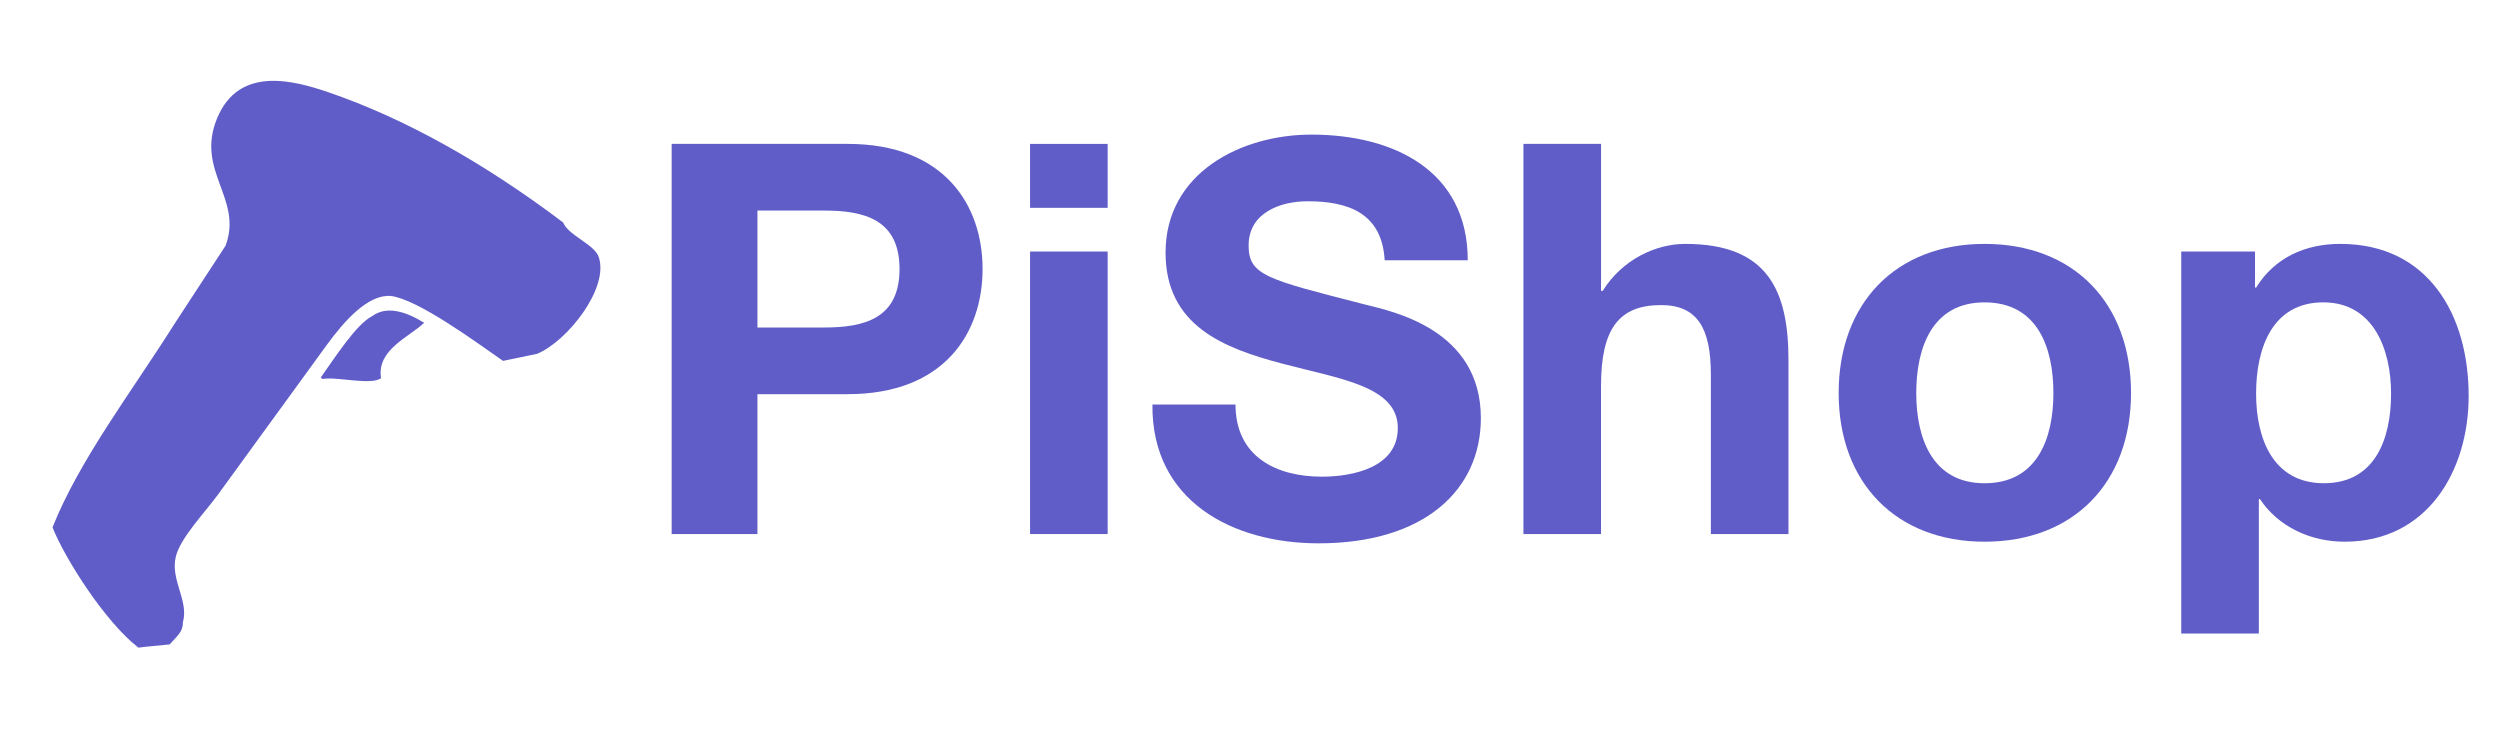
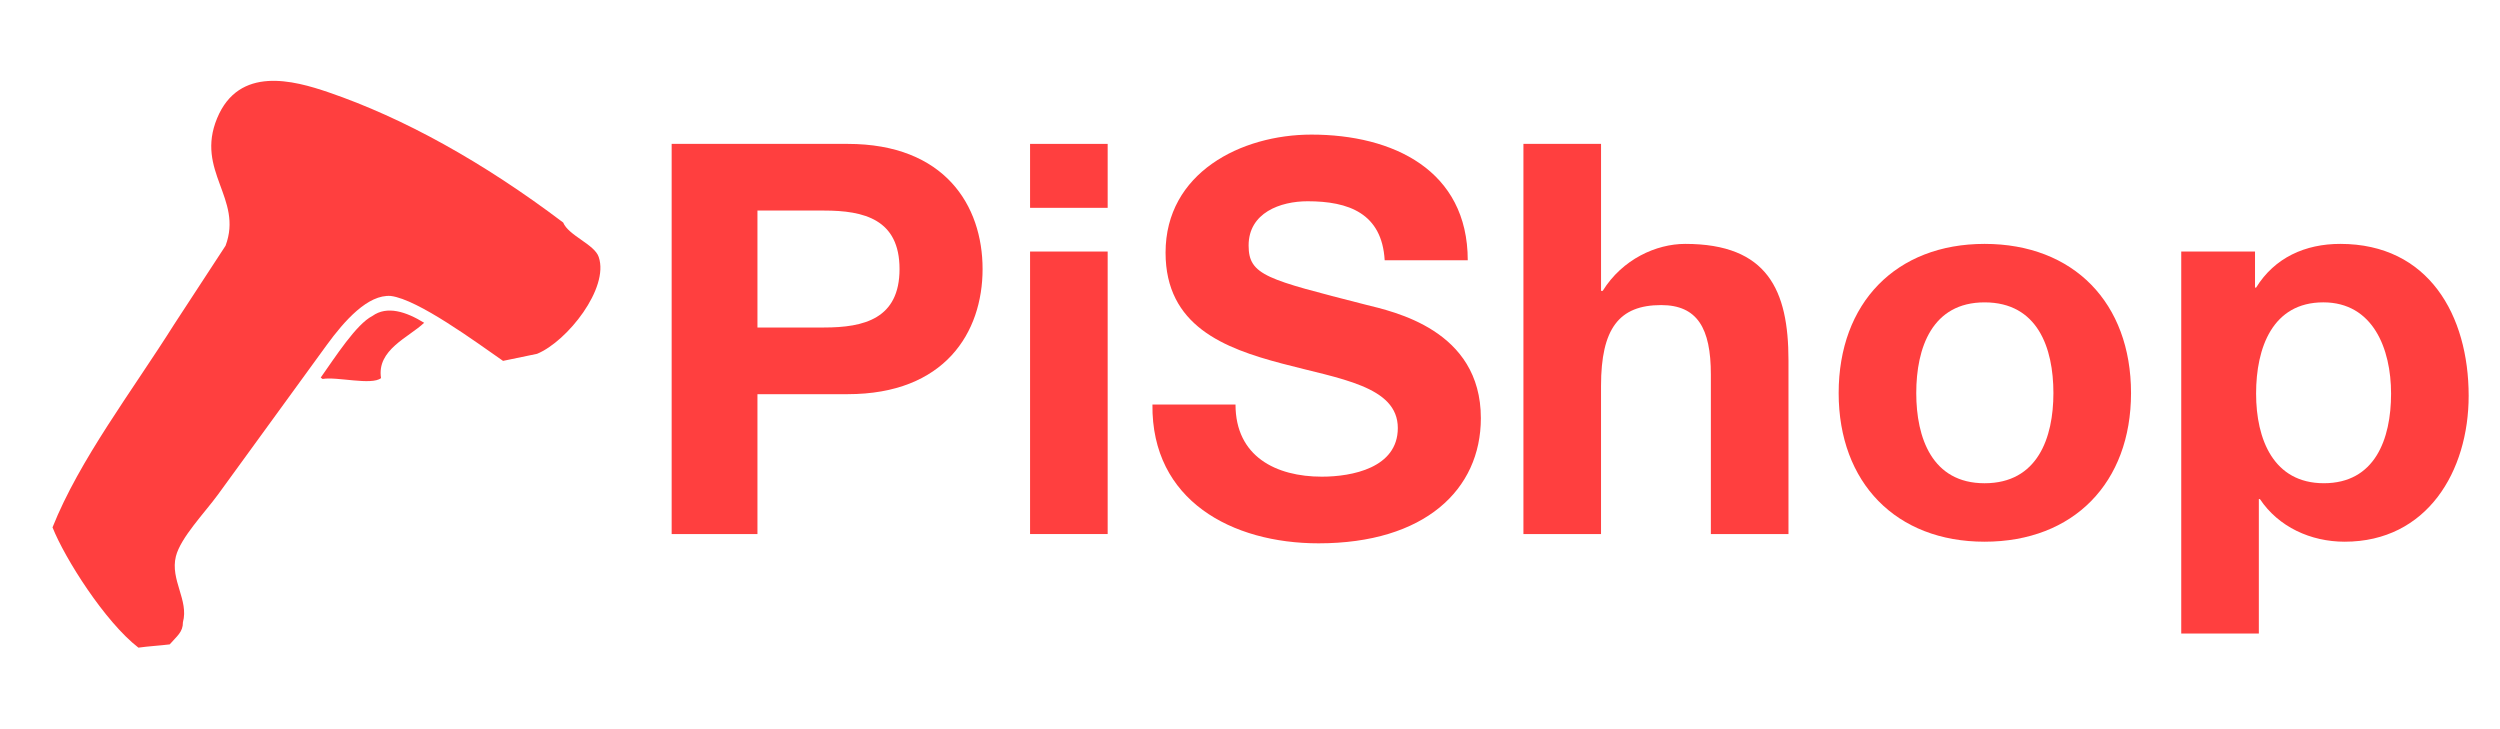
<svg xmlns="http://www.w3.org/2000/svg" version="1.1" id="Layer_2" x="0px" y="0px" width="151px" height="44px" viewBox="0 0 151 44" enable-background="new 0 0 151 44" xml:space="preserve">
  <g>
    <g>
-       <path fill="#605DC8" d="M36.164,15.527c-0.242-0.763-1.828-1.298-2.148-2.086c-4.834-3.655-9.659-6.323-14.177-7.867    c-2.105-0.719-5.404-1.618-6.725,1.567c-1.327,3.199,1.582,4.841,0.509,7.701c-1.031,1.577-2.062,3.155-3.093,4.733    c-2.564,4.068-5.725,8.184-7.358,12.278c0.742,1.869,3.164,5.702,5.189,7.265c0.622-0.088,1.272-0.12,1.889-0.197    c0.436-0.502,0.804-0.74,0.799-1.339c0.364-1.328-0.779-2.563-0.426-3.975c0.284-1.137,1.746-2.641,2.543-3.736    c2.186-3.006,4.373-6.013,6.559-9.019c1.09-1.497,2.506-3.081,3.881-2.976c1.646,0.208,5.144,2.786,6.778,3.921    c0.685-0.142,1.37-0.284,2.055-0.426C34.269,20.614,36.802,17.401,36.164,15.527z M22.495,19.083    c-0.974,0.492-2.248,2.487-3.124,3.724c0.038,0.028,0.076,0.055,0.114,0.083c0.856-0.155,2.956,0.403,3.529-0.052    c-0.268-1.716,1.671-2.454,2.605-3.342C24.529,18.825,23.376,18.45,22.495,19.083z" />
+       <path fill="#FF3F3F" d="M36.164,15.527c-0.242-0.763-1.828-1.298-2.148-2.086c-4.834-3.655-9.659-6.323-14.177-7.867    c-2.105-0.719-5.404-1.618-6.725,1.567c-1.327,3.199,1.582,4.841,0.509,7.701c-1.031,1.577-2.062,3.155-3.093,4.733    c-2.564,4.068-5.725,8.184-7.358,12.278c0.742,1.869,3.164,5.702,5.189,7.265c0.622-0.088,1.272-0.12,1.889-0.197    c0.436-0.502,0.804-0.74,0.799-1.339c0.364-1.328-0.779-2.563-0.426-3.975c0.284-1.137,1.746-2.641,2.543-3.736    c2.186-3.006,4.373-6.013,6.559-9.019c1.09-1.497,2.506-3.081,3.881-2.976c1.646,0.208,5.144,2.786,6.778,3.921    c0.685-0.142,1.37-0.284,2.055-0.426C34.269,20.614,36.802,17.401,36.164,15.527z M22.495,19.083    c-0.974,0.492-2.248,2.487-3.124,3.724c0.038,0.028,0.076,0.055,0.114,0.083c0.856-0.155,2.956,0.403,3.529-0.052    c-0.268-1.716,1.671-2.454,2.605-3.342C24.529,18.825,23.376,18.45,22.495,19.083z" />
    </g>
  </g>
  <g>
-     <path fill="#605DC8" d="M40.569,8.691h10.627c5.875,0,8.152,3.729,8.152,7.559c0,3.828-2.277,7.558-8.152,7.558H45.75v8.449h-5.182   V8.691z M45.75,19.781h4.027c2.409,0,4.555-0.528,4.555-3.531c0-3.004-2.146-3.532-4.555-3.532H45.75V19.781z" />
-     <path fill="#605DC8" d="M66.903,12.553h-4.687V8.691h4.687V12.553z M62.216,15.193h4.687v17.063h-4.687V15.193z" />
-     <path fill="#605DC8" d="M74.625,24.435c0,3.136,2.443,4.356,5.215,4.356c1.815,0,4.588-0.527,4.588-2.938   c0-2.541-3.531-2.97-6.997-3.895c-3.499-0.924-7.031-2.277-7.031-6.699c0-4.819,4.555-7.129,8.813-7.129   c4.918,0,9.439,2.146,9.439,7.591h-5.017c-0.165-2.839-2.179-3.565-4.654-3.565c-1.649,0-3.565,0.693-3.565,2.673   c0,1.815,1.123,2.047,7.031,3.564c1.717,0.43,6.997,1.519,6.997,6.865c0,4.323-3.399,7.559-9.803,7.559   c-5.215,0-10.099-2.575-10.034-8.384H74.625z" />
-     <path fill="#605DC8" d="M92.016,8.691h4.687v8.878h0.1c1.188-1.914,3.234-2.838,4.983-2.838c4.983,0,6.238,2.806,6.238,7.03v10.495   h-4.688v-9.638c0-2.805-0.825-4.191-3.003-4.191c-2.542,0-3.631,1.419-3.631,4.885v8.944h-4.687V8.691z" />
-     <path fill="#605DC8" d="M119.868,14.731c5.38,0,8.846,3.564,8.846,9.01c0,5.413-3.466,8.978-8.846,8.978   c-5.347,0-8.813-3.564-8.813-8.978C111.056,18.296,114.521,14.731,119.868,14.731z M119.868,29.188   c3.201,0,4.158-2.739,4.158-5.446c0-2.739-0.957-5.479-4.158-5.479c-3.168,0-4.126,2.739-4.126,5.479   C115.742,26.448,116.7,29.188,119.868,29.188z" />
-     <path fill="#605DC8" d="M131.747,15.193h4.456v2.179h0.065c1.122-1.815,2.971-2.641,5.083-2.641c5.347,0,7.756,4.323,7.756,9.175   c0,4.555-2.508,8.813-7.492,8.813c-2.046,0-3.993-0.891-5.115-2.574h-0.066v8.119h-4.687V15.193z M144.421,23.774   c0-2.706-1.089-5.512-4.093-5.512c-3.069,0-4.06,2.739-4.06,5.512s1.057,5.413,4.093,5.413   C143.431,29.188,144.421,26.547,144.421,23.774z" />
+     <path fill="#FF3F3F" d="M40.569,8.691h10.627c5.875,0,8.152,3.729,8.152,7.559c0,3.828-2.277,7.558-8.152,7.558H45.75v8.449h-5.182   V8.691z M45.75,19.781h4.027c2.409,0,4.555-0.528,4.555-3.531c0-3.004-2.146-3.532-4.555-3.532H45.75V19.781z" />
+     <path fill="#FF3F3F" d="M66.903,12.553h-4.687V8.691h4.687V12.553z M62.216,15.193h4.687v17.063h-4.687V15.193z" />
+     <path fill="#FF3F3F" d="M74.625,24.435c0,3.136,2.443,4.356,5.215,4.356c1.815,0,4.588-0.527,4.588-2.938   c0-2.541-3.531-2.97-6.997-3.895c-3.499-0.924-7.031-2.277-7.031-6.699c0-4.819,4.555-7.129,8.813-7.129   c4.918,0,9.439,2.146,9.439,7.591h-5.017c-0.165-2.839-2.179-3.565-4.654-3.565c-1.649,0-3.565,0.693-3.565,2.673   c0,1.815,1.123,2.047,7.031,3.564c1.717,0.43,6.997,1.519,6.997,6.865c0,4.323-3.399,7.559-9.803,7.559   c-5.215,0-10.099-2.575-10.034-8.384H74.625z" />
+     <path fill="#FF3F3F" d="M92.016,8.691h4.687v8.878h0.1c1.188-1.914,3.234-2.838,4.983-2.838c4.983,0,6.238,2.806,6.238,7.03v10.495   h-4.688v-9.638c0-2.805-0.825-4.191-3.003-4.191c-2.542,0-3.631,1.419-3.631,4.885v8.944h-4.687V8.691z" />
+     <path fill="#FF3F3F" d="M119.868,14.731c5.38,0,8.846,3.564,8.846,9.01c0,5.413-3.466,8.978-8.846,8.978   c-5.347,0-8.813-3.564-8.813-8.978C111.056,18.296,114.521,14.731,119.868,14.731z M119.868,29.188   c3.201,0,4.158-2.739,4.158-5.446c0-2.739-0.957-5.479-4.158-5.479c-3.168,0-4.126,2.739-4.126,5.479   C115.742,26.448,116.7,29.188,119.868,29.188z" />
+     <path fill="#FF3F3F" d="M131.747,15.193h4.456v2.179h0.065c1.122-1.815,2.971-2.641,5.083-2.641c5.347,0,7.756,4.323,7.756,9.175   c0,4.555-2.508,8.813-7.492,8.813c-2.046,0-3.993-0.891-5.115-2.574h-0.066v8.119h-4.687V15.193z M144.421,23.774   c0-2.706-1.089-5.512-4.093-5.512c-3.069,0-4.06,2.739-4.06,5.512s1.057,5.413,4.093,5.413   C143.431,29.188,144.421,26.547,144.421,23.774z" />
  </g>
</svg>
